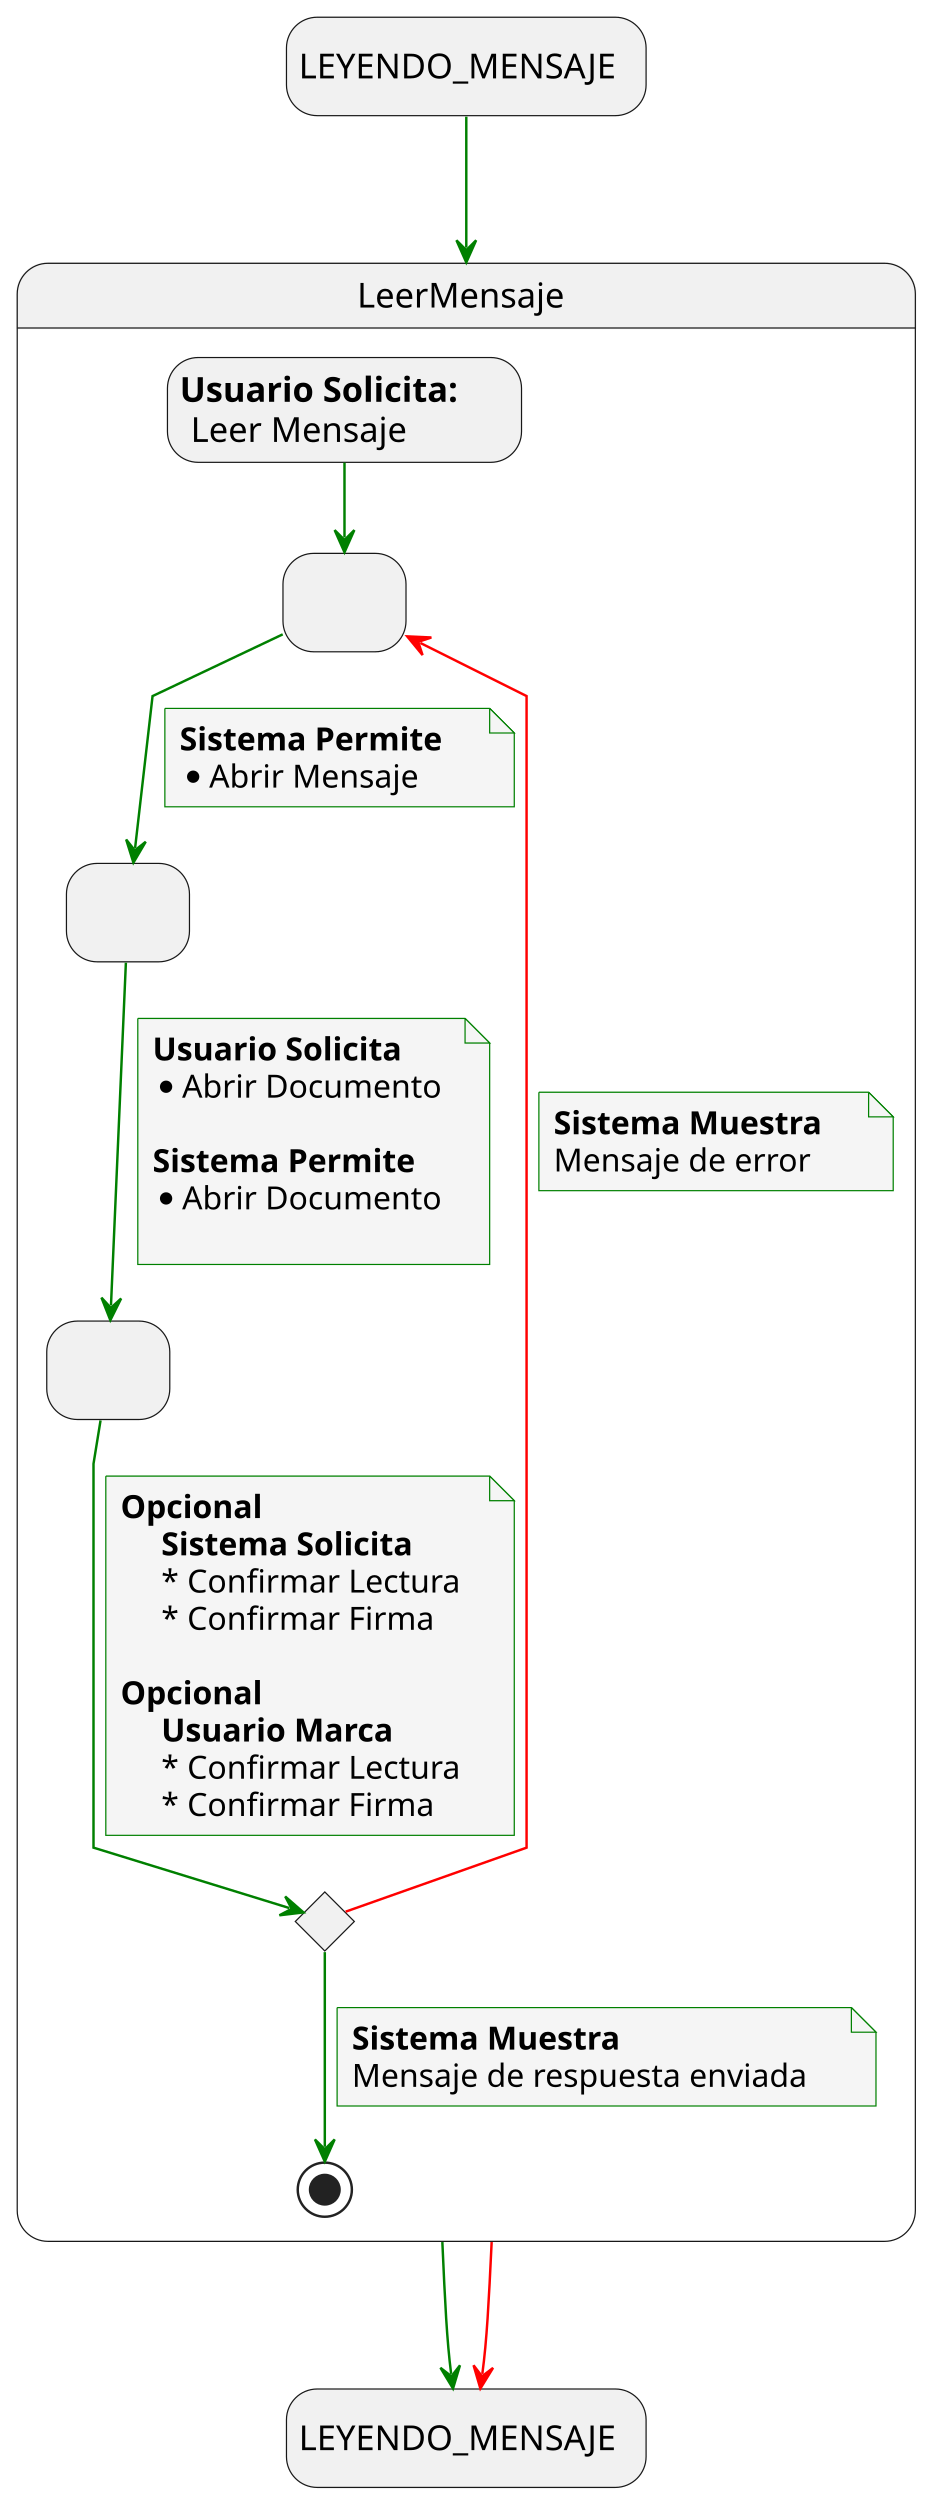
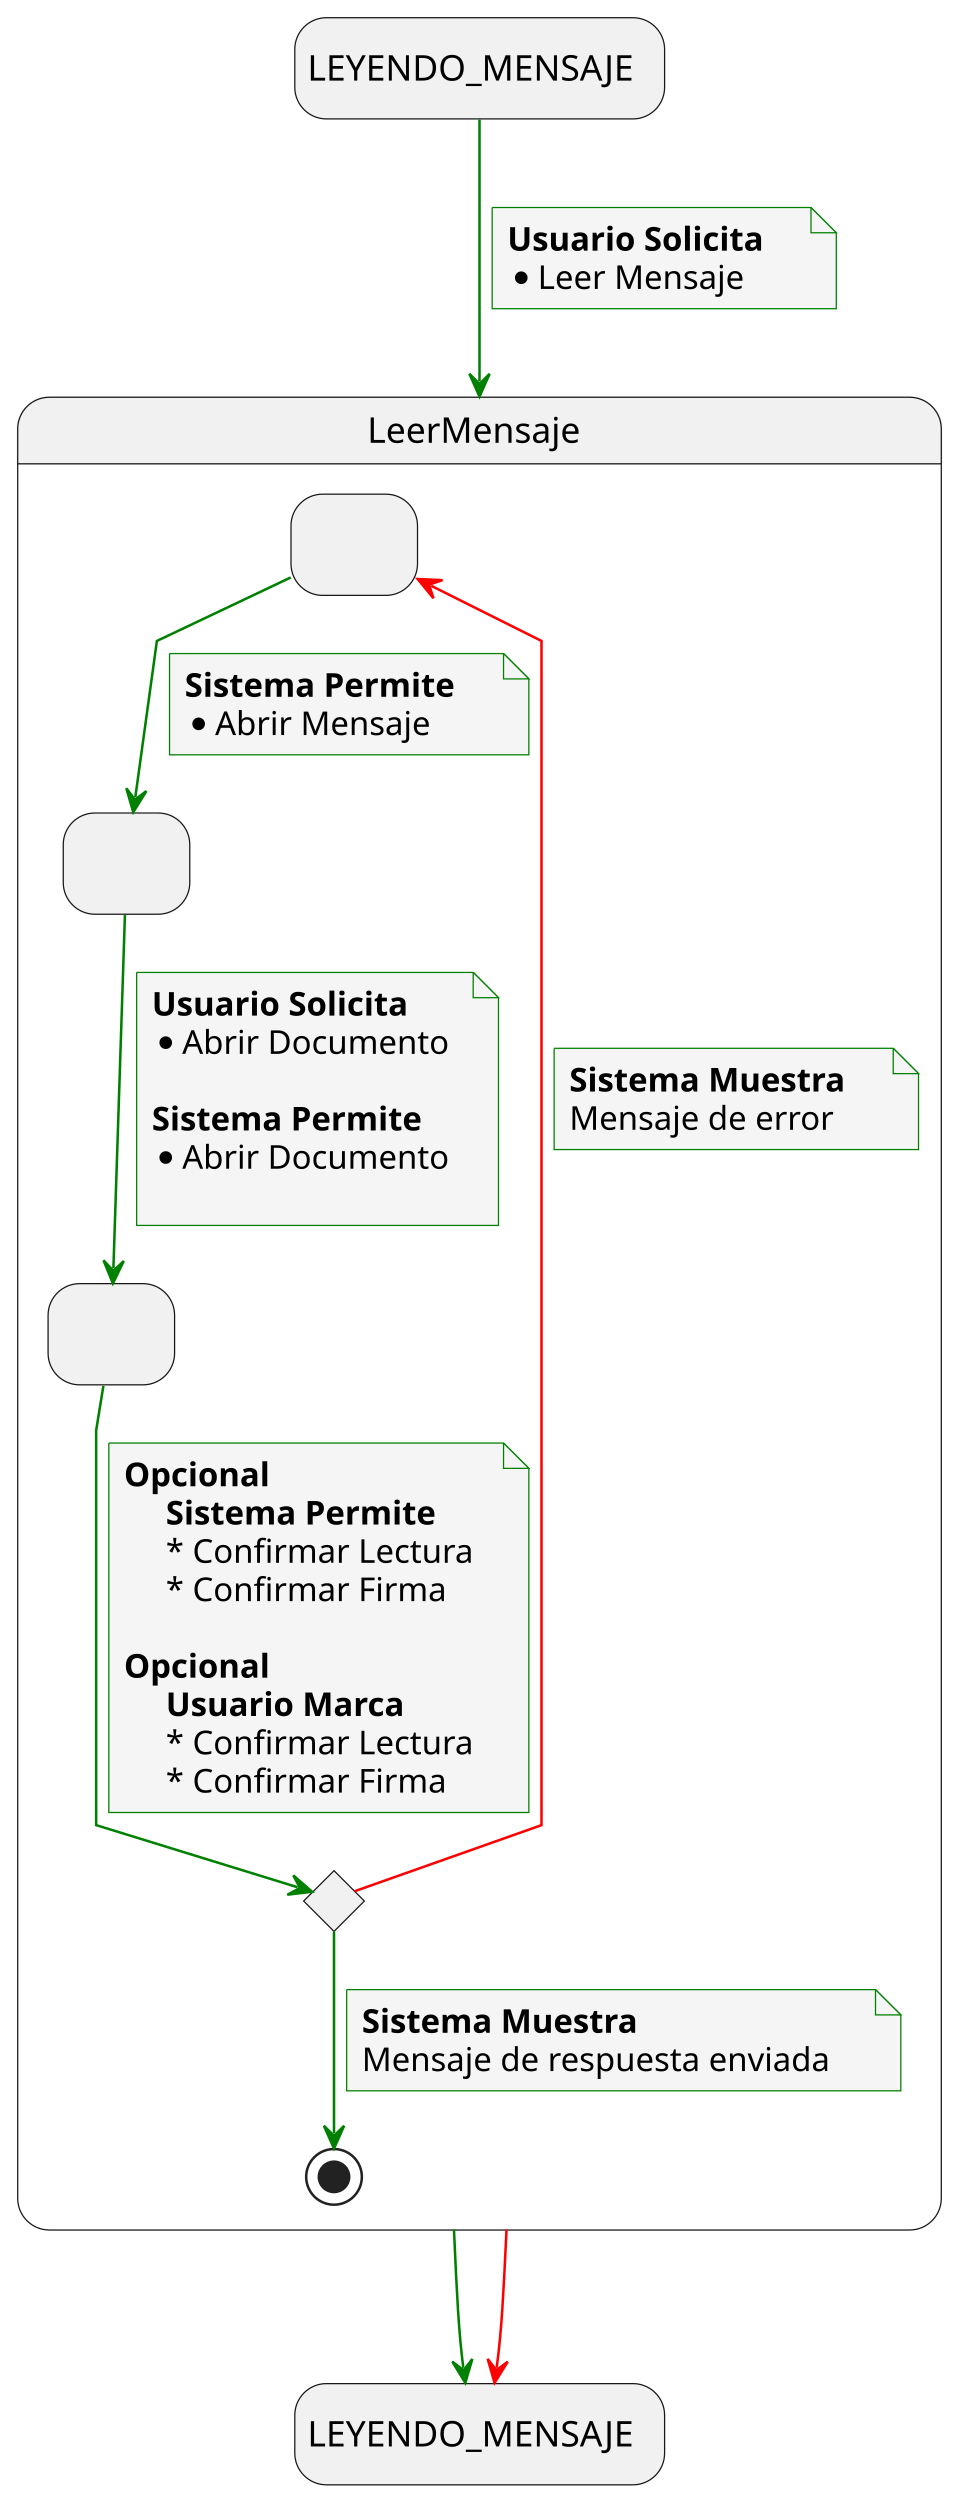
- <svg xmlns="http://www.w3.org/2000/svg" contentStyleType="text/css" data-diagram-type="STATE" height="1016px" preserveAspectRatio="none" style="width:385px;height:1016px;background:#FFFFFF;" version="1.1" viewBox="0 0 385 1016" width="385px" zoomAndPan="magnify">
+ <svg xmlns="http://www.w3.org/2000/svg" contentStyleType="text/css" height="988px" preserveAspectRatio="none" style="width:385px;height:988px;background:#FFFFFF;" version="1.1" viewBox="0 0 385 988" width="385px" zoomAndPan="magnify">
  <defs />
  <g>
-     <rect fill="#F1F1F1" height="40" rx="12.5" ry="12.5" style="stroke:#181818;stroke-width:0.5;" width="146.151" x="116.42" y="7" />
-     <text fill="#000000" font-family="sans-serif" font-size="14" lengthAdjust="spacing" textLength="136.151" x="121.42" y="31.847">LEYENDO_MENSAJE</text>
-     <rect fill="#F1F1F1" height="40" rx="12.5" ry="12.5" style="stroke:#181818;stroke-width:0.5;" width="146.151" x="116.42" y="970.89" />
-     <text fill="#000000" font-family="sans-serif" font-size="14" lengthAdjust="spacing" textLength="136.151" x="121.42" y="995.737">LEYENDO_MENSAJE</text>
-     <path d="M19.5,107 L359.5,107 A12.5,12.5 0 0 1 372,119.5 L372,133.297 L7,133.297 L7,119.5 A12.5,12.5 0 0 1 19.5,107 " fill="#F1F1F1" style="stroke:#F1F1F1;stroke-width:1;" />
-     <rect fill="none" height="803.887" rx="12.5" ry="12.5" style="stroke:#181818;stroke-width:0.5;" width="365" x="7" y="107" />
-     <line style="stroke:#181818;stroke-width:0.5;" x1="7" x2="372" y1="133.297" y2="133.297" />
-     <text fill="#000000" font-family="sans-serif" font-size="14" lengthAdjust="spacing" textLength="88.724" x="145.138" y="124.995">LeerMensaje</text>
-     <rect fill="#F1F1F1" height="40" rx="12.5" ry="12.5" style="stroke:#181818;stroke-width:0.5;" width="50" x="115" y="224.887" />
-     <text fill="#000000" font-family="sans-serif" font-size="14" lengthAdjust="spacing" textLength="4.45" x="137.775" y="249.734"> </text>
-     <rect fill="#F1F1F1" height="40" rx="12.5" ry="12.5" style="stroke:#181818;stroke-width:0.5;" width="50" x="27" y="350.887" />
-     <text fill="#000000" font-family="sans-serif" font-size="14" lengthAdjust="spacing" textLength="4.45" x="49.775" y="375.734"> </text>
-     <rect fill="#F1F1F1" height="40" rx="12.5" ry="12.5" style="stroke:#181818;stroke-width:0.5;" width="50" x="19" y="536.887" />
-     <text fill="#000000" font-family="sans-serif" font-size="14" lengthAdjust="spacing" textLength="4.45" x="41.775" y="561.734"> </text>
+     <rect fill="#F1F1F1" height="40" rx="12.5" ry="12.5" style="stroke:#181818;stroke-width:0.5;" width="146.151" x="116.5" y="7" />
+     <text fill="#000000" font-family="sans-serif" font-size="14" lengthAdjust="spacing" textLength="136.151" x="121.5" y="31.847">LEYENDO_MENSAJE</text>
+     <rect fill="#F1F1F1" height="40" rx="12.5" ry="12.5" style="stroke:#181818;stroke-width:0.5;" width="146.151" x="116.5" y="942" />
+     <text fill="#000000" font-family="sans-serif" font-size="14" lengthAdjust="spacing" textLength="136.151" x="121.5" y="966.847">LEYENDO_MENSAJE</text>
+     <path d="M19.5,157 L359.5,157 A12.5,12.5 0 0 1 372,169.5 L372,183.297 L7,183.297 L7,169.5 A12.5,12.5 0 0 1 19.5,157 " fill="#F1F1F1" style="stroke:#F1F1F1;stroke-width:1;" />
+     <rect fill="none" height="724.297" rx="12.5" ry="12.5" style="stroke:#181818;stroke-width:0.5;" width="365" x="7" y="157" />
+     <line style="stroke:#181818;stroke-width:0.5;" x1="7" x2="372" y1="183.297" y2="183.297" />
+     <text fill="#000000" font-family="sans-serif" font-size="14" lengthAdjust="spacing" textLength="88.724" x="145.138" y="174.995">LeerMensaje</text>
+     <rect fill="#F1F1F1" height="40" rx="12.5" ry="12.5" style="stroke:#181818;stroke-width:0.5;" width="50" x="115" y="195.297" />
+     <text fill="#000000" font-family="sans-serif" font-size="14" lengthAdjust="spacing" textLength="4.45" x="137.775" y="220.144"> </text>
+     <rect fill="#F1F1F1" height="40" rx="12.5" ry="12.5" style="stroke:#181818;stroke-width:0.5;" width="50" x="25" y="321.297" />
+     <text fill="#000000" font-family="sans-serif" font-size="14" lengthAdjust="spacing" textLength="4.45" x="47.775" y="346.144"> </text>
+     <rect fill="#F1F1F1" height="40" rx="12.5" ry="12.5" style="stroke:#181818;stroke-width:0.5;" width="50" x="19" y="507.297" />
+     <text fill="#000000" font-family="sans-serif" font-size="14" lengthAdjust="spacing" textLength="4.45" x="41.775" y="532.144"> </text>
    <g id="elem_revisionConfirmacionLecturaFirma">
-       <polygon fill="#F1F1F1" points="132,768.887,144,780.887,132,792.887,120,780.887,132,768.887" style="stroke:#181818;stroke-width:0.5;" />
+       <polygon fill="#F1F1F1" points="132,739.297,144,751.297,132,763.297,120,751.297,132,739.297" style="stroke:#181818;stroke-width:0.5;" />
    </g>
-     <rect fill="#F1F1F1" height="42.594" rx="12.5" ry="12.5" style="stroke:#181818;stroke-width:0.5;" width="143.895" x="68.05" y="145.297" />
-     <text fill="#000000" font-family="sans-serif" font-size="14" font-weight="bold" lengthAdjust="spacing" textLength="129.445" x="73.05" y="163.292">Usuario Solicita:</text>
-     <text fill="#000000" font-family="sans-serif" font-size="14" lengthAdjust="spacing" textLength="4.45" x="202.495" y="163.292"> </text>
-     <text fill="#000000" font-family="sans-serif" font-size="14" lengthAdjust="spacing" textLength="93.174" x="77.5" y="179.589">Leer Mensaje</text>
-     <ellipse cx="132" cy="889.887" fill="none" rx="11" ry="11" style="stroke:#222222;stroke-width:1;" />
-     <ellipse cx="132" cy="889.887" fill="#222222" rx="6" ry="6" style="stroke:#222222;stroke-width:1;" />
-     <g id="link_usuarioSolicita_solicitudAbrirMensaje">
-       <path d="M140,188.037 C140,199.337 140,207.297 140,218.437 " fill="none" id="usuarioSolicita-to-solicitudAbrirMensaje" style="stroke:#008000;stroke-width:1;" />
-       <polygon fill="#008000" points="140,224.437,144,215.437,140,219.437,136,215.437,140,224.437" style="stroke:#008000;stroke-width:1;" />
-     </g>
+     <ellipse cx="132" cy="860.297" fill="none" rx="11" ry="11" style="stroke:#222222;stroke-width:1;" />
+     <ellipse cx="132" cy="860.297" fill="#222222" rx="6" ry="6" style="stroke:#222222;stroke-width:1;" />
    <g id="link_solicitudAbrirMensaje_solicitudAbrirDocumento">
-       <path d="M114.89,257.797 C92.09,268.617 62,282.887 62,282.887 C62,282.887 57.856,318.986 54.906,344.616 " fill="none" id="solicitudAbrirMensaje-to-solicitudAbrirDocumento" style="stroke:#008000;stroke-width:1;" />
-       <polygon fill="#008000" points="54.22,350.577,59.223,342.093,54.792,345.61,51.275,341.178,54.22,350.577" style="stroke:#008000;stroke-width:1;" />
-       <path d="M67,287.887 L67,327.887 L209,327.887 L209,297.887 L199,287.887 L67,287.887 " fill="#F5F5F5" style="stroke:#008000;stroke-width:0.5;" />
-       <path d="M199,287.887 L199,297.887 L209,297.887 L199,287.887 " fill="#F5F5F5" style="stroke:#008000;stroke-width:0.5;" />
-       <text fill="#000000" font-family="sans-serif" font-size="13" font-weight="bold" lengthAdjust="spacing" textLength="121.221" x="73" y="304.954">Sistema Permite</text>
-       <ellipse cx="78.5" cy="315.652" fill="#000000" rx="2.5" ry="2.5" style="stroke:#000000;stroke-width:0;" />
-       <text fill="#000000" font-family="sans-serif" font-size="13" lengthAdjust="spacing" textLength="89.381" x="85" y="320.087">Abrir Mensaje</text>
+       <path d="M114.89,228.207 C92.09,239.027 62,253.297 62,253.297 C62,253.297 57.021,289.413 53.481,315.043 " fill="none" id="solicitudAbrirMensaje-to-solicitudAbrirDocumento" style="stroke:#008000;stroke-width:1;" />
+       <polygon fill="#008000" points="52.66,320.987,57.854,312.619,53.344,316.034,49.929,311.524,52.66,320.987" style="stroke:#008000;stroke-width:1;" />
+       <path d="M67,258.297 L67,298.297 L209,298.297 L209,268.297 L199,258.297 L67,258.297 " fill="#F5F5F5" style="stroke:#008000;stroke-width:0.5;" />
+       <path d="M199,258.297 L199,268.297 L209,268.297 L199,258.297 " fill="#F5F5F5" style="stroke:#008000;stroke-width:0.5;" />
+       <text fill="#000000" font-family="sans-serif" font-size="13" font-weight="bold" lengthAdjust="spacing" textLength="121.221" x="73" y="275.364">Sistema Permite</text>
+       <ellipse cx="78.5" cy="286.062" fill="#000000" rx="2.5" ry="2.5" style="stroke:#000000;stroke-width:0;" />
+       <text fill="#000000" font-family="sans-serif" font-size="13" lengthAdjust="spacing" textLength="89.381" x="85" y="290.497">Abrir Mensaje</text>
    </g>
    <g id="link_solicitudAbrirDocumento_solicitudConfirmacionLecturaFirma">
-       <path d="M51.16,391.227 C49.62,426.567 46.641,495.183 45.101,530.533 " fill="none" id="solicitudAbrirDocumento-to-solicitudConfirmacionLecturaFirma" style="stroke:#008000;stroke-width:1;" />
-       <polygon fill="#008000" points="44.84,536.527,49.228,527.71,45.058,531.532,41.236,527.361,44.84,536.527" style="stroke:#008000;stroke-width:1;" />
-       <path d="M56,413.887 L56,513.887 L199,513.887 L199,423.887 L189,413.887 L56,413.887 " fill="#F5F5F5" style="stroke:#008000;stroke-width:0.5;" />
-       <path d="M189,413.887 L189,423.887 L199,423.887 L189,413.887 " fill="#F5F5F5" style="stroke:#008000;stroke-width:0.5;" />
-       <text fill="#000000" font-family="sans-serif" font-size="13" font-weight="bold" lengthAdjust="spacing" textLength="115.001" x="62" y="430.954">Usuario Solicita</text>
-       <ellipse cx="67.5" cy="441.652" fill="#000000" rx="2.5" ry="2.5" style="stroke:#000000;stroke-width:0;" />
-       <text fill="#000000" font-family="sans-serif" font-size="13" lengthAdjust="spacing" textLength="110.881" x="74" y="446.087">Abrir Documento</text>
-       <text fill="#000000" font-family="sans-serif" font-size="13" lengthAdjust="spacing" textLength="4.132" x="62" y="461.219"> </text>
-       <text fill="#000000" font-family="sans-serif" font-size="13" font-weight="bold" lengthAdjust="spacing" textLength="121.221" x="62" y="476.352">Sistema Permite</text>
-       <ellipse cx="67.5" cy="487.051" fill="#000000" rx="2.5" ry="2.5" style="stroke:#000000;stroke-width:0;" />
-       <text fill="#000000" font-family="sans-serif" font-size="13" lengthAdjust="spacing" textLength="110.881" x="74" y="491.485">Abrir Documento</text>
-       <text fill="#000000" font-family="sans-serif" font-size="13" lengthAdjust="spacing" textLength="4.132" x="62" y="506.618"> </text>
+       <path d="M49.37,361.637 C48.21,397.067 45.966,465.98 44.816,501.22 " fill="none" id="solicitudAbrirDocumento-to-solicitudConfirmacionLecturaFirma" style="stroke:#008000;stroke-width:1;" />
+       <polygon fill="#008000" points="44.62,507.217,48.911,498.352,44.783,502.219,40.916,498.091,44.62,507.217" style="stroke:#008000;stroke-width:1;" />
+       <path d="M54,384.297 L54,484.297 L197,484.297 L197,394.297 L187,384.297 L54,384.297 " fill="#F5F5F5" style="stroke:#008000;stroke-width:0.5;" />
+       <path d="M187,384.297 L187,394.297 L197,394.297 L187,384.297 " fill="#F5F5F5" style="stroke:#008000;stroke-width:0.5;" />
+       <text fill="#000000" font-family="sans-serif" font-size="13" font-weight="bold" lengthAdjust="spacing" textLength="115.001" x="60" y="401.364">Usuario Solicita</text>
+       <ellipse cx="65.5" cy="412.062" fill="#000000" rx="2.5" ry="2.5" style="stroke:#000000;stroke-width:0;" />
+       <text fill="#000000" font-family="sans-serif" font-size="13" lengthAdjust="spacing" textLength="110.881" x="72" y="416.497">Abrir Documento</text>
+       <text fill="#000000" font-family="sans-serif" font-size="13" lengthAdjust="spacing" textLength="4.132" x="60" y="431.629"> </text>
+       <text fill="#000000" font-family="sans-serif" font-size="13" font-weight="bold" lengthAdjust="spacing" textLength="121.221" x="60" y="446.762">Sistema Permite</text>
+       <ellipse cx="65.5" cy="457.461" fill="#000000" rx="2.5" ry="2.5" style="stroke:#000000;stroke-width:0;" />
+       <text fill="#000000" font-family="sans-serif" font-size="13" lengthAdjust="spacing" textLength="110.881" x="72" y="461.895">Abrir Documento</text>
+       <text fill="#000000" font-family="sans-serif" font-size="13" lengthAdjust="spacing" textLength="4.132" x="60" y="477.028"> </text>
    </g>
    <g id="link_solicitudConfirmacionLecturaFirma_revisionConfirmacionLecturaFirma">
-       <path d="M40.86,577.257 C39.41,586.207 38,594.887 38,594.887 C38,594.887 38,750.887 38,750.887 C38,750.887 94.317,768.259 117.597,775.439 " fill="none" id="solicitudConfirmacionLecturaFirma-to-revisionConfirmacionLecturaFirma" style="stroke:#008000;stroke-width:1;" />
-       <polygon fill="#008000" points="123.33,777.207,115.909,770.732,118.552,775.733,113.551,778.377,123.33,777.207" style="stroke:#008000;stroke-width:1;" />
-       <path d="M43,599.887 L43,745.887 L209,745.887 L209,609.887 L199,599.887 L43,599.887 " fill="#F5F5F5" style="stroke:#008000;stroke-width:0.5;" />
-       <path d="M199,599.887 L199,609.887 L209,609.887 L199,599.887 " fill="#F5F5F5" style="stroke:#008000;stroke-width:0.5;" />
-       <text fill="#000000" font-family="sans-serif" font-size="13" font-weight="bold" lengthAdjust="spacing" textLength="63.934" x="49" y="616.954">Opcional</text>
-       <text fill="#000000" font-family="sans-serif" font-size="13" lengthAdjust="spacing" textLength="16.529" x="49" y="632.087">    </text>
-       <text fill="#000000" font-family="sans-serif" font-size="13" font-weight="bold" lengthAdjust="spacing" textLength="117.787" x="65.529" y="632.087">Sistema Solicita</text>
-       <text fill="#000000" font-family="sans-serif" font-size="13" lengthAdjust="spacing" textLength="128.578" x="65.529" y="647.219">* Confirmar Lectura</text>
-       <text fill="#000000" font-family="sans-serif" font-size="13" lengthAdjust="spacing" textLength="116.606" x="65.529" y="662.352">* Confirmar Firma</text>
-       <text fill="#000000" font-family="sans-serif" font-size="13" lengthAdjust="spacing" textLength="16.529" x="49" y="677.485">    </text>
-       <text fill="#000000" font-family="sans-serif" font-size="13" font-weight="bold" lengthAdjust="spacing" textLength="63.934" x="49" y="692.618">Opcional</text>
-       <text fill="#000000" font-family="sans-serif" font-size="13" lengthAdjust="spacing" textLength="16.529" x="112.934" y="692.618">    </text>
-       <text fill="#000000" font-family="sans-serif" font-size="13" lengthAdjust="spacing" textLength="16.529" x="49" y="707.751">    </text>
-       <text fill="#000000" font-family="sans-serif" font-size="13" font-weight="bold" lengthAdjust="spacing" textLength="105.244" x="65.529" y="707.751">Usuario Marca</text>
-       <text fill="#000000" font-family="sans-serif" font-size="13" lengthAdjust="spacing" textLength="128.578" x="65.529" y="722.884">* Confirmar Lectura</text>
-       <text fill="#000000" font-family="sans-serif" font-size="13" lengthAdjust="spacing" textLength="116.606" x="65.529" y="738.016">* Confirmar Firma</text>
+       <path d="M40.86,547.667 C39.41,556.617 38,565.297 38,565.297 C38,565.297 38,721.297 38,721.297 C38,721.297 94.317,738.669 117.597,745.849 " fill="none" id="solicitudConfirmacionLecturaFirma-to-revisionConfirmacionLecturaFirma" style="stroke:#008000;stroke-width:1;" />
+       <polygon fill="#008000" points="123.33,747.617,115.909,741.142,118.552,746.143,113.551,748.787,123.33,747.617" style="stroke:#008000;stroke-width:1;" />
+       <path d="M43,570.297 L43,716.297 L209,716.297 L209,580.297 L199,570.297 L43,570.297 " fill="#F5F5F5" style="stroke:#008000;stroke-width:0.5;" />
+       <path d="M199,570.297 L199,580.297 L209,580.297 L199,570.297 " fill="#F5F5F5" style="stroke:#008000;stroke-width:0.5;" />
+       <text fill="#000000" font-family="sans-serif" font-size="13" font-weight="bold" lengthAdjust="spacing" textLength="63.934" x="49" y="587.364">Opcional</text>
+       <text fill="#000000" font-family="sans-serif" font-size="13" lengthAdjust="spacing" textLength="16.529" x="49" y="602.497">    </text>
+       <text fill="#000000" font-family="sans-serif" font-size="13" font-weight="bold" lengthAdjust="spacing" textLength="121.221" x="65.529" y="602.497">Sistema Permite</text>
+       <text fill="#000000" font-family="sans-serif" font-size="13" lengthAdjust="spacing" textLength="128.578" x="65.529" y="617.629">* Confirmar Lectura</text>
+       <text fill="#000000" font-family="sans-serif" font-size="13" lengthAdjust="spacing" textLength="116.606" x="65.529" y="632.762">* Confirmar Firma</text>
+       <text fill="#000000" font-family="sans-serif" font-size="13" lengthAdjust="spacing" textLength="16.529" x="49" y="647.895">    </text>
+       <text fill="#000000" font-family="sans-serif" font-size="13" font-weight="bold" lengthAdjust="spacing" textLength="63.934" x="49" y="663.028">Opcional</text>
+       <text fill="#000000" font-family="sans-serif" font-size="13" lengthAdjust="spacing" textLength="16.529" x="112.934" y="663.028">    </text>
+       <text fill="#000000" font-family="sans-serif" font-size="13" lengthAdjust="spacing" textLength="16.529" x="49" y="678.161">    </text>
+       <text fill="#000000" font-family="sans-serif" font-size="13" font-weight="bold" lengthAdjust="spacing" textLength="105.244" x="65.529" y="678.161">Usuario Marca</text>
+       <text fill="#000000" font-family="sans-serif" font-size="13" lengthAdjust="spacing" textLength="128.578" x="65.529" y="693.293">* Confirmar Lectura</text>
+       <text fill="#000000" font-family="sans-serif" font-size="13" lengthAdjust="spacing" textLength="116.606" x="65.529" y="708.426">* Confirmar Firma</text>
    </g>
    <g id="link_revisionConfirmacionLecturaFirma_solicitudAbrirMensaje">
-       <path d="M140.47,776.897 C161.42,769.487 214,750.887 214,750.887 C214,750.887 214,282.887 214,282.887 C214,282.887 192.236,272.012 170.836,261.302 " fill="none" id="revisionConfirmacionLecturaFirma-to-solicitudAbrirMensaje" style="stroke:#FF0000;stroke-width:1;" />
-       <polygon fill="#FF0000" points="165.47,258.617,171.728,266.222,169.941,260.855,175.309,259.068,165.47,258.617" style="stroke:#FF0000;stroke-width:1;" />
-       <path d="M219,443.887 L219,483.887 L363,483.887 L363,453.887 L353,443.887 L219,443.887 " fill="#F5F5F5" style="stroke:#008000;stroke-width:0.5;" />
-       <path d="M353,443.887 L353,453.887 L363,453.887 L353,443.887 " fill="#F5F5F5" style="stroke:#008000;stroke-width:0.5;" />
-       <text fill="#000000" font-family="sans-serif" font-size="13" font-weight="bold" lengthAdjust="spacing" textLength="123.576" x="225" y="460.954">Sistema Muestra</text>
-       <text fill="#000000" font-family="sans-serif" font-size="13" lengthAdjust="spacing" textLength="110.303" x="225" y="476.087">Mensaje de error</text>
+       <path d="M140.16,747.407 C160.9,740.077 214,721.297 214,721.297 C214,721.297 214,253.297 214,253.297 C214,253.297 191.887,242.239 170.417,231.509 " fill="none" id="revisionConfirmacionLecturaFirma-to-solicitudAbrirMensaje" style="stroke:#FF0000;stroke-width:1;" />
+       <polygon fill="#FF0000" points="165.05,228.827,171.312,236.428,169.523,231.062,174.889,229.272,165.05,228.827" style="stroke:#FF0000;stroke-width:1;" />
+       <path d="M219,414.297 L219,454.297 L363,454.297 L363,424.297 L353,414.297 L219,414.297 " fill="#F5F5F5" style="stroke:#008000;stroke-width:0.5;" />
+       <path d="M353,414.297 L353,424.297 L363,424.297 L353,414.297 " fill="#F5F5F5" style="stroke:#008000;stroke-width:0.5;" />
+       <text fill="#000000" font-family="sans-serif" font-size="13" font-weight="bold" lengthAdjust="spacing" textLength="123.576" x="225" y="431.364">Sistema Muestra</text>
+       <text fill="#000000" font-family="sans-serif" font-size="13" lengthAdjust="spacing" textLength="110.303" x="225" y="446.497">Mensaje de error</text>
    </g>
    <g id="link_revisionConfirmacionLecturaFirma_*end*LeerMensaje">
-       <path d="M132,793.337 C132,814.257 132,852.337 132,872.467 " fill="none" id="revisionConfirmacionLecturaFirma-to-*end*LeerMensaje" style="stroke:#008000;stroke-width:1;" />
-       <polygon fill="#008000" points="132,878.467,136,869.467,132,873.467,128,869.467,132,878.467" style="stroke:#008000;stroke-width:1;" />
-       <path d="M137,815.887 L137,855.887 L356,855.887 L356,825.887 L346,815.887 L137,815.887 " fill="#F5F5F5" style="stroke:#008000;stroke-width:0.5;" />
-       <path d="M346,815.887 L346,825.887 L356,825.887 L346,815.887 " fill="#F5F5F5" style="stroke:#008000;stroke-width:0.5;" />
-       <text fill="#000000" font-family="sans-serif" font-size="13" font-weight="bold" lengthAdjust="spacing" textLength="123.576" x="143" y="832.954">Sistema Muestra</text>
-       <text fill="#000000" font-family="sans-serif" font-size="13" lengthAdjust="spacing" textLength="198.618" x="143" y="848.087">Mensaje de respuesta enviada</text>
+       <path d="M132,763.347 C132,784.167 132,822.937 132,843.097 " fill="none" id="revisionConfirmacionLecturaFirma-to-*end*LeerMensaje" style="stroke:#008000;stroke-width:1;" />
+       <polygon fill="#008000" points="132,849.097,136,840.097,132,844.097,128,840.097,132,849.097" style="stroke:#008000;stroke-width:1;" />
+       <path d="M137,786.297 L137,826.297 L356,826.297 L356,796.297 L346,786.297 L137,786.297 " fill="#F5F5F5" style="stroke:#008000;stroke-width:0.5;" />
+       <path d="M346,786.297 L346,796.297 L356,796.297 L346,786.297 " fill="#F5F5F5" style="stroke:#008000;stroke-width:0.5;" />
+       <text fill="#000000" font-family="sans-serif" font-size="13" font-weight="bold" lengthAdjust="spacing" textLength="123.576" x="143" y="803.364">Sistema Muestra</text>
+       <text fill="#000000" font-family="sans-serif" font-size="13" lengthAdjust="spacing" textLength="198.618" x="143" y="818.497">Mensaje de respuesta enviada</text>
    </g>
    <g id="link_startState_LeerMensaje">
-       <path d="M189.5,47.41 C189.5,61.27 189.5,75.81 189.5,100.65 " fill="none" id="startState-to-LeerMensaje" style="stroke:#008000;stroke-width:1;" />
-       <polygon fill="#008000" points="189.5,106.65,193.5,97.65,189.5,101.65,185.5,97.65,189.5,106.65" style="stroke:#008000;stroke-width:1;" />
+       <path d="M189.5,47.21 C189.5,69.5 189.5,103.34 189.5,150.73 " fill="none" id="startState-to-LeerMensaje" style="stroke:#008000;stroke-width:1;" />
+       <polygon fill="#008000" points="189.5,156.73,193.5,147.73,189.5,151.73,185.5,147.73,189.5,156.73" style="stroke:#008000;stroke-width:1;" />
+       <path d="M194.5,82 L194.5,122 L330.5,122 L330.5,92 L320.5,82 L194.5,82 " fill="#F5F5F5" style="stroke:#008000;stroke-width:0.5;" />
+       <path d="M320.5,82 L320.5,92 L330.5,92 L320.5,82 " fill="#F5F5F5" style="stroke:#008000;stroke-width:0.5;" />
+       <text fill="#000000" font-family="sans-serif" font-size="13" font-weight="bold" lengthAdjust="spacing" textLength="115.001" x="200.5" y="99.067">Usuario Solicita</text>
+       <ellipse cx="206" cy="109.766" fill="#000000" rx="2.5" ry="2.5" style="stroke:#000000;stroke-width:0;" />
+       <text fill="#000000" font-family="sans-serif" font-size="13" lengthAdjust="spacing" textLength="86.519" x="212.5" y="114.2">Leer Mensaje</text>
    </g>
    <g id="link_LeerMensaje_endState">
-       <path d="M179.77,911.17 C180.89,936.17 181.585,950.878 183.345,964.748 " fill="none" id="LeerMensaje-to-endState" style="stroke:#008000;stroke-width:1;" />
-       <polygon fill="#008000" points="184.1,970.7,186.935,961.268,183.471,965.74,178.999,962.275,184.1,970.7" style="stroke:#008000;stroke-width:1;" />
+       <path d="M179.41,881.14 C180.54,906.48 181.251,921.621 183.101,935.751 " fill="none" id="LeerMensaje-to-endState" style="stroke:#008000;stroke-width:1;" />
+       <polygon fill="#008000" points="183.88,941.7,186.678,932.257,183.231,936.742,178.745,933.295,183.88,941.7" style="stroke:#008000;stroke-width:1;" />
    </g>
    <g id="link_LeerMensaje_endState">
-       <path d="M199.81,911.17 C198.61,936.17 197.877,950.883 196.018,964.753 " fill="none" id="LeerMensaje-to-endState-1" style="stroke:#FF0000;stroke-width:1;" />
-       <polygon fill="#FF0000" points="195.22,970.7,200.381,962.312,195.885,965.744,192.452,961.248,195.22,970.7" style="stroke:#FF0000;stroke-width:1;" />
+       <path d="M200.18,881.14 C198.98,906.48 198.234,921.627 196.274,935.757 " fill="none" id="LeerMensaje-to-endState-1" style="stroke:#FF0000;stroke-width:1;" />
+       <polygon fill="#FF0000" points="195.45,941.7,200.649,933.335,196.137,936.747,192.725,932.236,195.45,941.7" style="stroke:#FF0000;stroke-width:1;" />
    </g>
  </g>
</svg>
